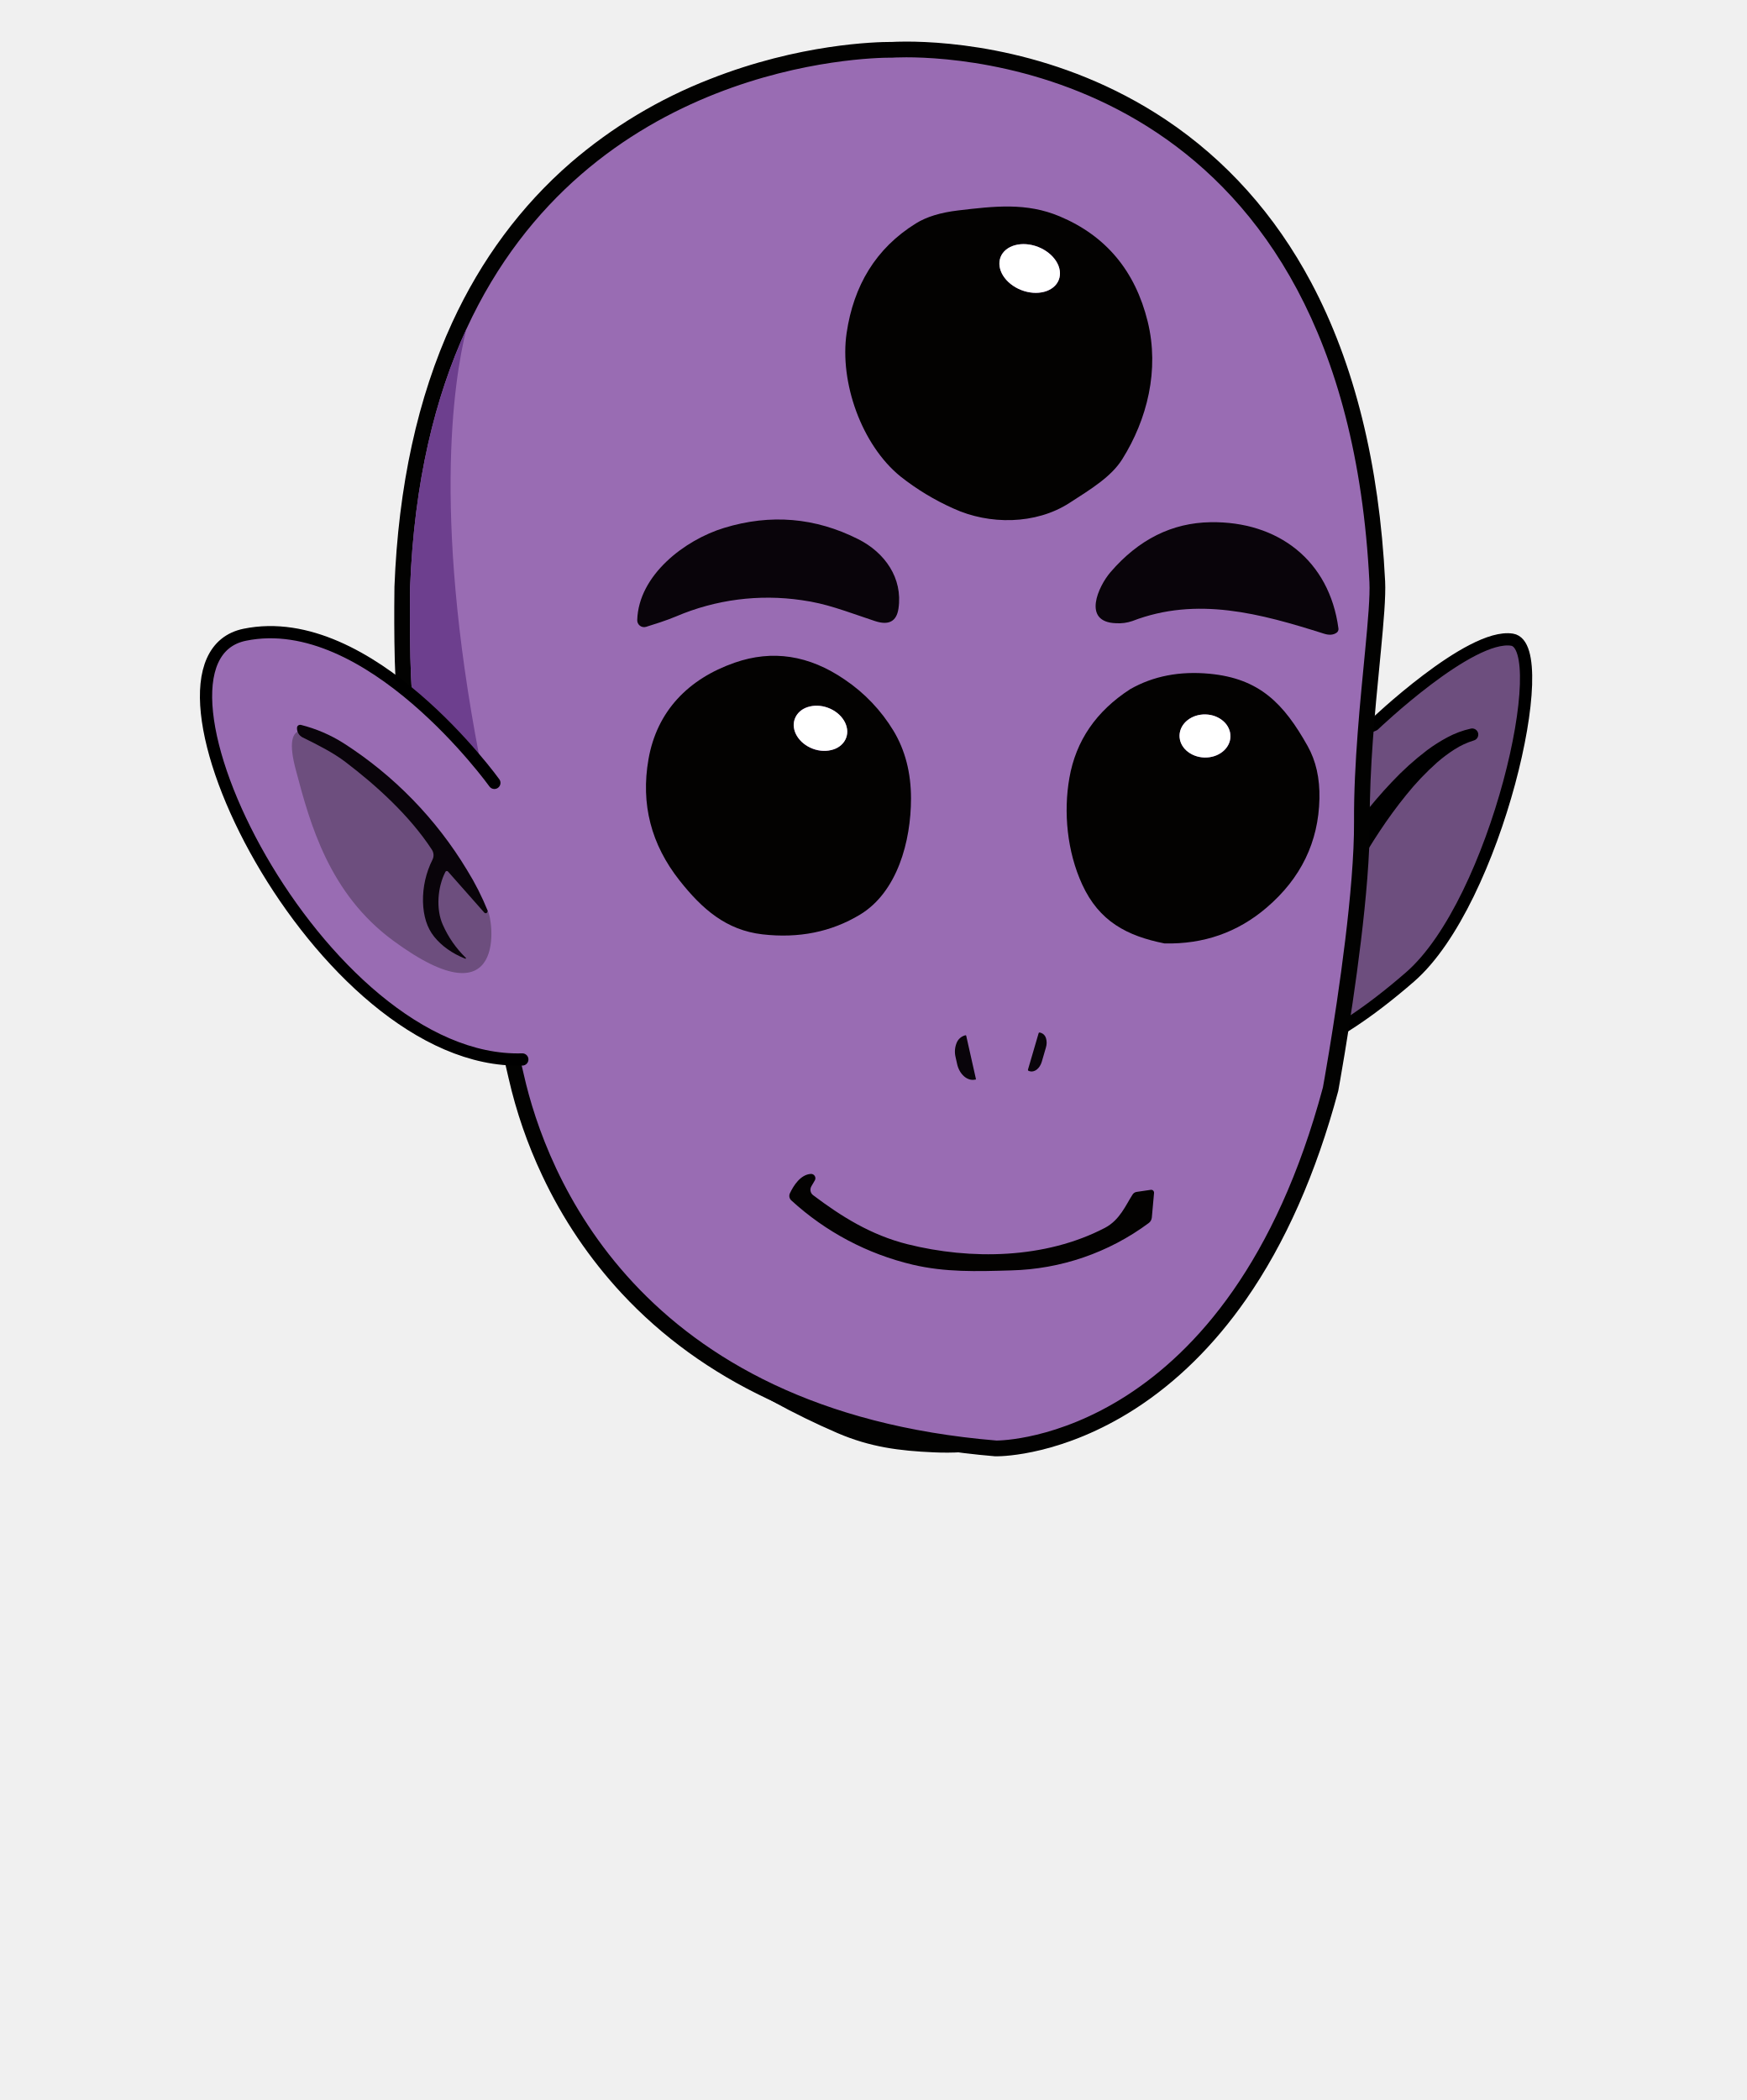
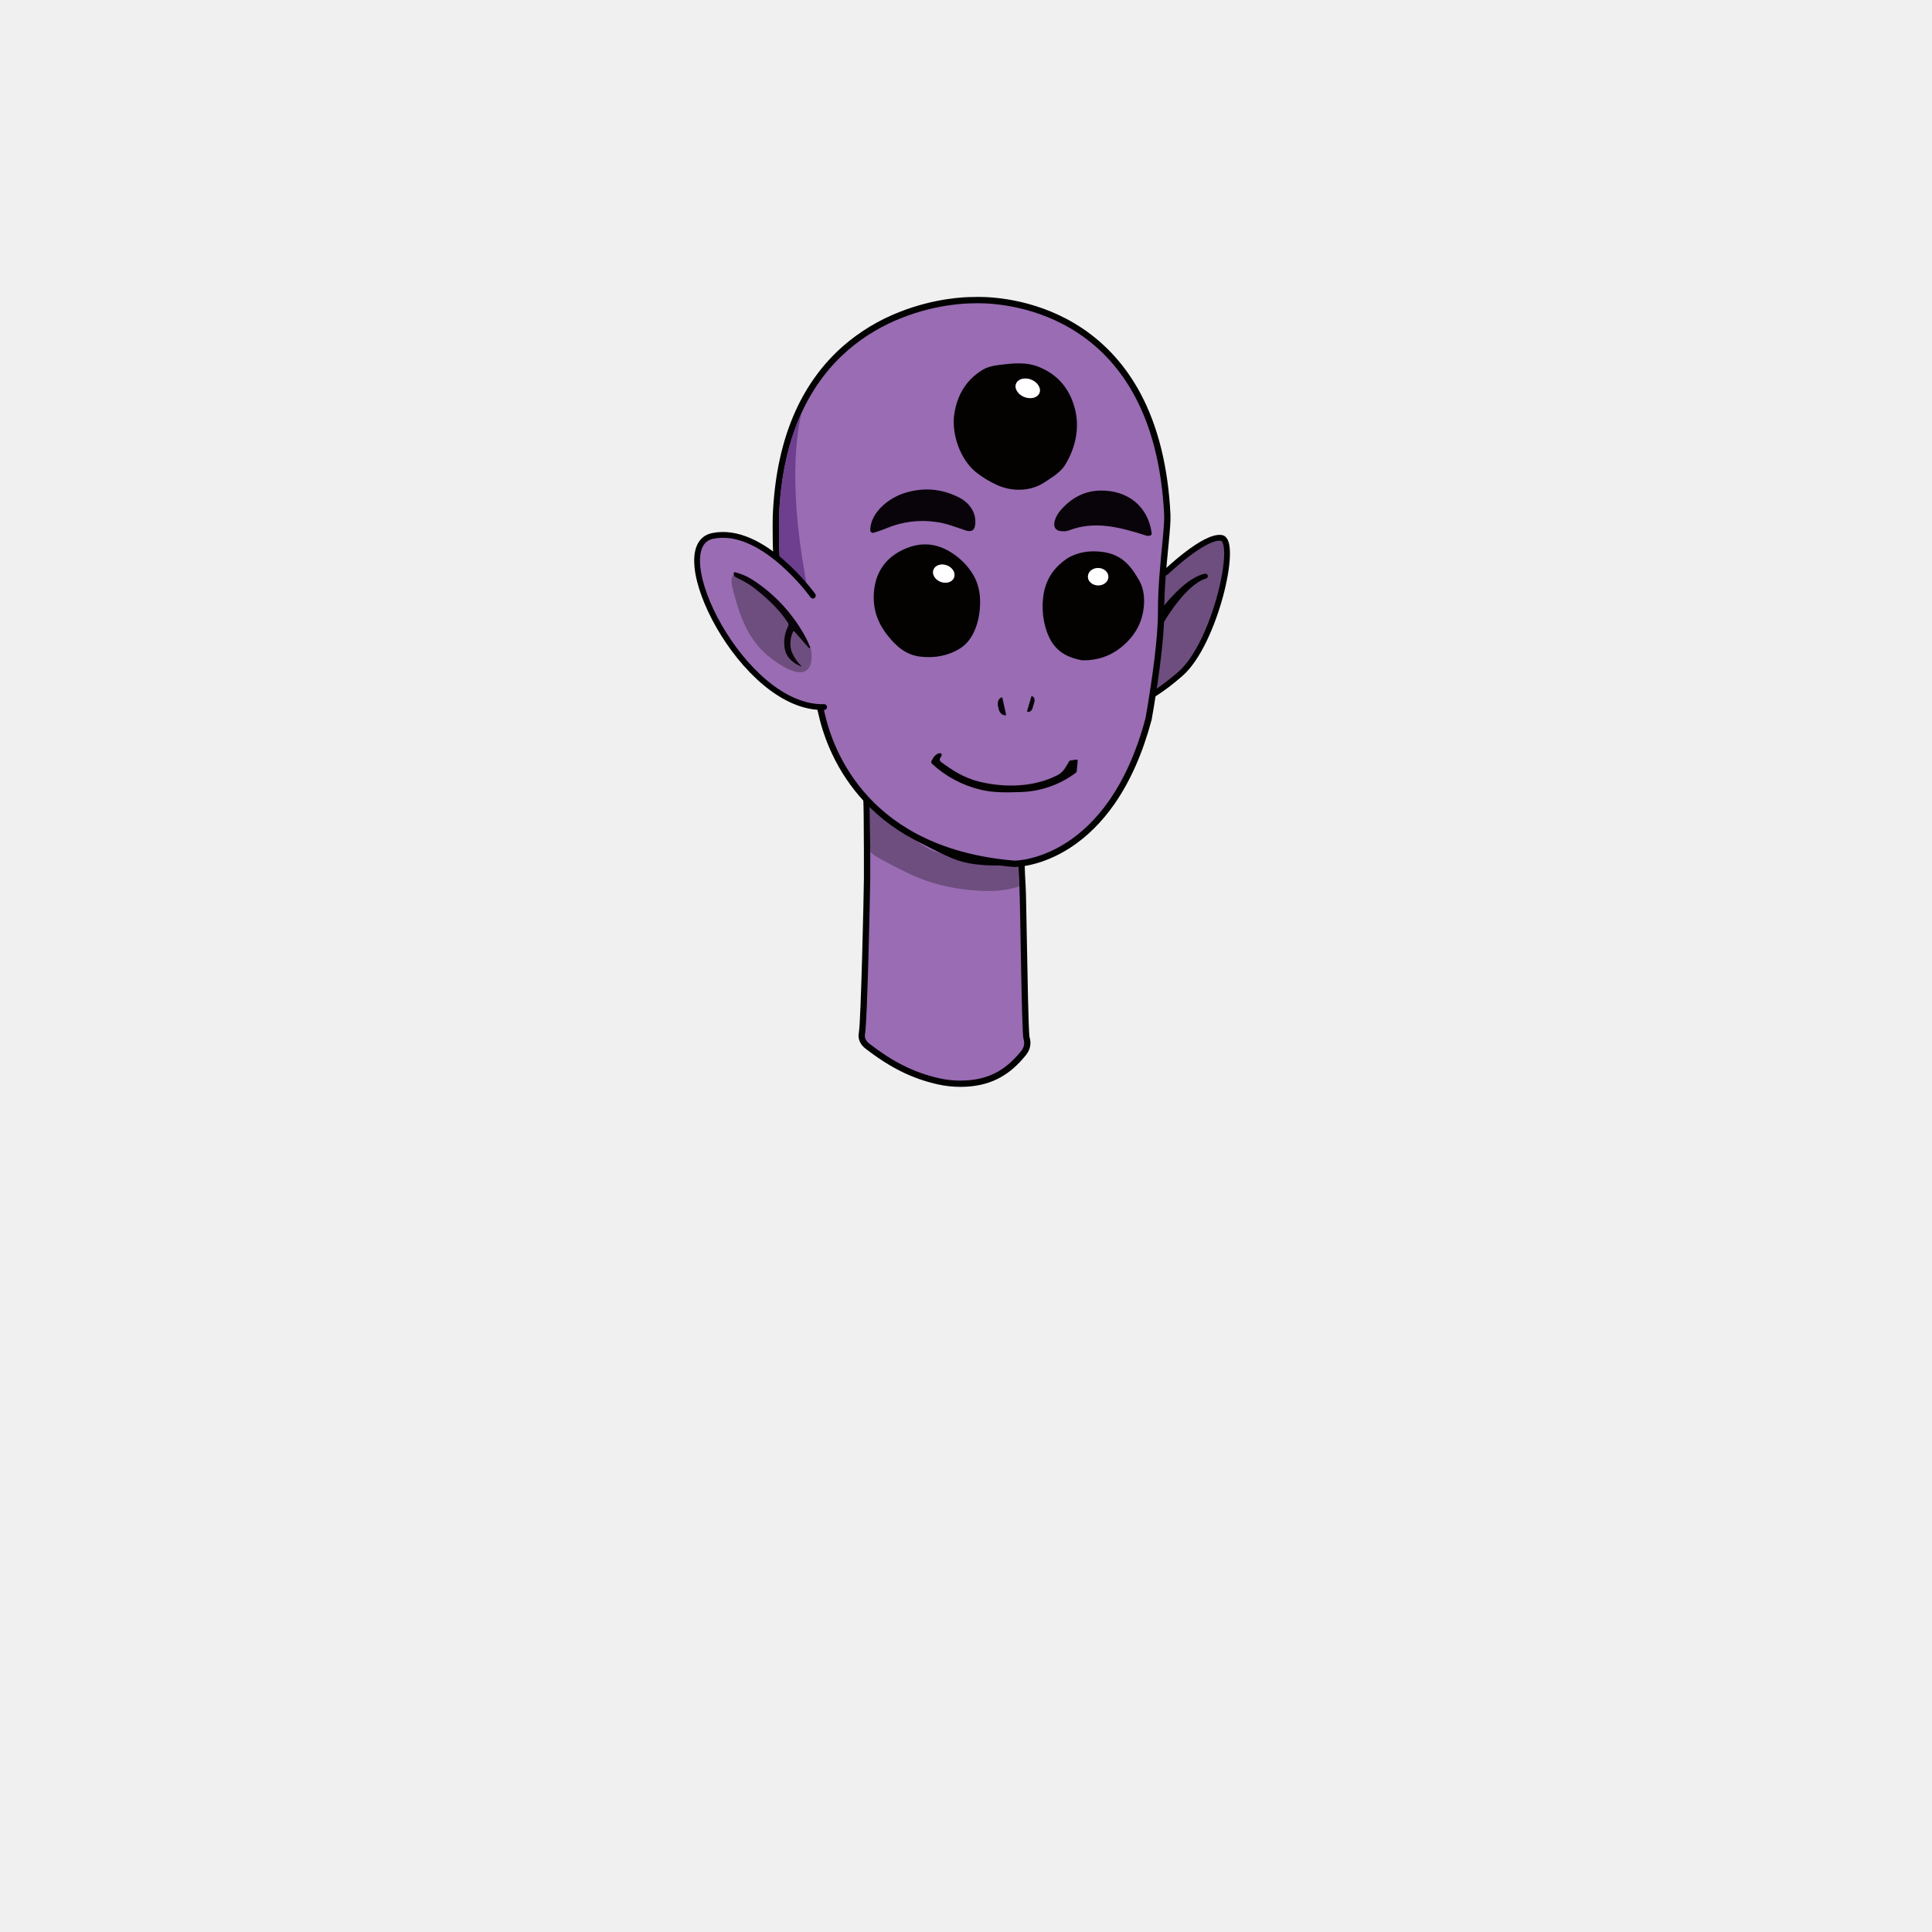
- <svg xmlns="http://www.w3.org/2000/svg" width="1000" height="1202" viewBox="0 0 1000 1202" fill="none">
-   <path d="M786.47 414.93C786.47 414.93 841.53 362.28 865.59 366.14C889.65 370 856.52 516.26 807.22 559.14C757.92 602.02 734 603 734 603C734 603 726.46 598.67 741 543.33C755.54 487.99 771.58 421.25 771.58 421.25L786.47 414.93Z" fill="#6D4E7E" stroke="black" stroke-width="7" stroke-linecap="round" stroke-linejoin="round" />
-   <path d="M763.36 490.2C764.66 488.2 765.88 486.35 767.17 484.48C768.46 482.61 769.74 480.78 771.06 478.95C773.68 475.303 776.37 471.71 779.13 468.17C784.66 461.08 790.48 454.22 796.7 447.67C802.917 441.035 809.677 434.93 816.91 429.42C820.62 426.654 824.535 424.174 828.62 422C832.81 419.75 837.288 418.084 841.93 417.05C842.826 416.836 843.771 416.984 844.559 417.462C845.347 417.94 845.914 418.71 846.138 419.604C846.362 420.498 846.224 421.444 845.754 422.237C845.285 423.03 844.521 423.606 843.63 423.84C839.746 425.031 836.045 426.75 832.63 428.95C829.114 431.193 825.771 433.697 822.63 436.44C816.247 442.125 810.35 448.333 805 455C799.59 461.65 794.52 468.64 789.75 475.83C787.37 479.423 785.06 483.06 782.82 486.74C781.7 488.58 780.6 490.43 779.52 492.29C778.46 494.13 777.37 496.05 776.43 497.81C775.979 498.716 775.351 499.523 774.583 500.182C773.814 500.84 772.921 501.338 771.957 501.646C770.993 501.953 769.976 502.064 768.969 501.971C767.961 501.878 766.982 501.584 766.089 501.106C765.197 500.628 764.41 499.975 763.775 499.187C763.14 498.399 762.669 497.492 762.392 496.518C762.114 495.545 762.034 494.526 762.157 493.521C762.281 492.517 762.605 491.547 763.11 490.67C763.16 490.53 763.26 490.36 763.36 490.2Z" fill="black" />
-   <path d="M577.55 820C574.34 820.44 595.55 818.55 594.22 821C588.43 822.62 583.87 826.5 566.56 829.43C556.025 831.171 545.336 831.798 534.67 831.3C514.88 830.45 498.08 828.3 479.34 820.23C454.187 809.377 430.12 796.164 407.46 780.77C402.559 777.432 397.86 773.806 393.39 769.91C380.79 758.95 371.037 749.97 364.13 742.97C345.42 724.04 331.26 699.24 320.13 671.97C324.3 677.83 327.53 685.49 331.36 691.49C345.389 712.934 362.541 732.163 382.25 748.54C409.74 771.03 444.39 787.13 477.57 802.97C500.34 813.85 510.14 815.03 537.76 815.97C552.21 816.5 571.49 820 577.55 820Z" fill="#020201" />
-   <path d="M570.241 829H570.051C479.841 821.52 408.901 790.66 359.211 737.3C317.481 692.48 301.381 642.19 295.501 616.2C289.801 590.99 282.841 565.61 274.231 538.6L267.651 517.9L266.291 513.62C245.031 446.7 233.611 409.79 232.351 403.92C229.501 390.58 230.211 338.36 230.251 336.15V336.04C232.431 279.1 243.411 228.78 262.881 186.48C279.181 151.06 301.631 120.8 329.601 96.48C352.874 76.468 379.387 60.568 408.001 49.46C458.611 29.46 501.841 28.46 510.001 28.46H510.811C511.581 28.41 514.371 28.25 518.811 28.25C542.921 28.25 605.391 32.53 664.811 72.16C698.811 94.84 726.331 125.63 746.611 163.66C771.001 209.61 785.111 266.55 788.421 333C788.841 341.52 787.561 356 785.961 372.7L785.271 379.85C782.671 406.72 779.441 440.16 779.611 470.36C779.821 508.53 770.741 569.53 765.301 602.49C763.231 615.08 761.741 623.19 761.721 623.27V623.45L761.671 623.63C749.241 670 731.671 709.63 709.561 741.36C691.681 766.99 670.761 787.61 647.371 802.64C606.641 828.74 572.001 829 570.491 829H570.241Z" fill="#996CB3" />
-   <path d="M518.77 32.8C562.1 32.8 769.7 47.73 783.92 333.17C784.32 341.17 783.12 355.1 781.48 372.22C778.78 400.38 774.92 437.17 775.11 470.34C775.32 508.49 766.11 569.85 760.86 601.71C758.77 614.4 757.3 622.41 757.3 622.41C703.43 823.28 573.73 824.54 570.49 824.54H570.42C364.15 807.42 312.42 670.67 299.89 615.23C293.89 588.88 286.7 562.9 278.52 537.23C275.98 529.23 273.31 520.85 270.58 512.23C255.18 463.83 238.25 410 236.75 403C233.98 390 234.75 336.23 234.75 336.23C237.07 275.65 249.12 227.17 266.97 188.38C337 36.28 496.32 33 510 33H510.93C510.93 33 513.75 32.8 518.82 32.8M518.82 23.8C514.54 23.8 511.71 23.94 510.69 24H510C501.7 24 457.71 25 406.35 45.29C377.274 56.602 350.338 72.787 326.7 93.15C298.25 117.85 275.42 148.63 258.85 184.63C239.13 227.47 228.01 278.36 225.8 335.89V336.11C225.72 341.72 225.1 391.29 228 404.89C229.29 410.89 240.74 447.95 262.05 515.01L263.38 519.2C265.65 526.34 267.87 533.33 270 539.99C278.57 566.88 285.49 592.14 291.16 617.22C295.524 636.374 301.959 654.997 310.35 672.76C321.963 697.533 337.353 720.351 355.97 740.4C378.97 765.13 406.97 785.4 439.1 800.56C476.77 818.36 520.72 829.45 569.73 833.56H570.1H570.54C574.33 833.56 608.73 832.8 649.82 806.39C673.66 791 695 770 713.22 743.88C735.66 711.71 753.42 671.62 765.99 624.74L766.08 624.39L766.15 624.04C766.15 623.96 767.66 615.8 769.74 603.17C775.2 570.07 784.32 508.78 784.11 470.29C783.94 440.29 787.11 407 789.75 380.23C789.984 377.79 790.214 375.406 790.44 373.08C792.05 356.22 793.35 341.55 792.91 332.72C789.57 265.67 775.31 208.09 750.53 161.59C729.91 122.9 701.89 91.59 667.27 68.46C606.83 28.15 543.27 23.8 518.78 23.8H518.82Z" fill="#020201" />
-   <path d="M270.581 512.28C255.181 463.83 238.251 410 236.751 403C233.981 390 234.751 336.23 234.751 336.23C237.071 275.65 249.121 227.17 266.971 188.38C259.531 218.25 246.971 299.57 277.151 446.94C289.541 507.59 284.001 521.56 270.581 512.28Z" fill="#6D3F8E" />
-   <path d="M371.22 434.58C376.04 406.98 394.11 388.51 420.58 379.3C442.147 371.78 463.12 374.993 483.5 388.94C494.859 396.585 504.415 406.614 511.5 418.33C518.167 429.41 521.5 442.32 521.5 457.06C521.5 481.47 513.69 510.62 492.28 523.54C475.86 533.44 457.243 537.193 436.43 534.8C415.74 532.4 401.97 520.37 389.07 504.05C372.683 483.35 366.733 460.193 371.22 434.58ZM454.94 411.45C454.368 413.013 454.186 414.691 454.41 416.34C454.651 418.114 455.261 419.817 456.2 421.34C457.222 422.982 458.521 424.434 460.04 425.63C461.637 426.903 463.426 427.916 465.34 428.63C469.077 430.049 473.181 430.179 477 429C478.655 428.517 480.177 427.662 481.45 426.501C482.724 425.339 483.716 423.903 484.35 422.3C484.923 420.738 485.105 419.059 484.88 417.41C484.647 415.635 484.037 413.93 483.09 412.41C482.075 410.764 480.779 409.308 479.26 408.11C477.663 406.837 475.874 405.824 473.96 405.11C470.224 403.677 466.116 403.536 462.29 404.71C460.633 405.201 459.11 406.063 457.837 407.231C456.563 408.399 455.573 409.842 454.94 411.45Z" fill="#030201" />
-   <path d="M474 405.15C465.88 402.15 457.36 404.98 455 411.45C452.64 417.92 457.28 425.58 465.4 428.57C473.52 431.56 482.04 428.74 484.4 422.27C486.76 415.8 482.08 408.14 474 405.15Z" fill="white" />
-   <path d="M666.59 540C645.13 535.71 629.21 527.4 619.5 506.26C610.82 487.37 608.72 464.83 612.17 445.26C615.89 424 627.487 407.073 646.96 394.48C660.127 386.973 675.263 384.027 692.37 385.64C721.02 388.34 734.9 402.69 748.55 427.02C753.303 435.48 755.557 445.503 755.31 457.09C754.79 481.943 744.683 502.773 724.99 519.58C708.423 533.72 688.957 540.527 666.59 540ZM675.26 420.81C675.24 422.486 675.587 424.147 676.278 425.674C676.969 427.202 677.987 428.559 679.26 429.65C682.092 432.113 685.697 433.507 689.45 433.59C691.347 433.653 693.241 433.393 695.05 432.82C696.797 432.281 698.43 431.427 699.87 430.3C701.219 429.238 702.335 427.911 703.15 426.4C703.921 424.957 704.348 423.355 704.4 421.72C704.424 420.042 704.078 418.379 703.387 416.849C702.695 415.319 701.676 413.961 700.4 412.87C697.569 410.405 693.962 409.014 690.21 408.94C688.314 408.879 686.421 409.136 684.61 409.7C682.866 410.243 681.236 411.101 679.8 412.23C678.449 413.285 677.332 414.61 676.52 416.12C675.749 417.564 675.318 419.164 675.26 420.8V420.81Z" fill="#030201" />
-   <path d="M690.21 408.929C682.21 408.679 675.48 413.989 675.21 420.799C674.94 427.609 681.35 433.319 689.39 433.579C697.43 433.839 704.13 428.519 704.34 421.709C704.55 414.899 698.26 409.179 690.21 408.929Z" fill="white" />
-   <path d="M594.55 591.4C594.571 591.321 594.609 591.247 594.66 591.183C594.712 591.119 594.777 591.067 594.85 591.03C594.924 590.998 595.004 590.981 595.085 590.981C595.166 590.981 595.246 590.998 595.32 591.03L595.95 591.2C596.625 591.438 597.232 591.835 597.721 592.357C598.21 592.879 598.567 593.511 598.76 594.2C599.288 595.921 599.288 597.76 598.76 599.48L596.37 607.71C596.11 608.606 595.726 609.461 595.23 610.25C594.771 610.981 594.197 611.633 593.53 612.18C592.941 612.651 592.26 612.992 591.53 613.18C590.876 613.361 590.184 613.361 589.53 613.18L588.9 612.98C588.823 612.96 588.751 612.922 588.69 612.87C588.624 612.819 588.569 612.754 588.53 612.68C588.492 612.609 588.468 612.531 588.46 612.45C588.445 612.371 588.445 612.29 588.46 612.21L594.55 591.4Z" fill="#09040A" />
-   <path d="M558.66 617.55C558.665 617.6 558.665 617.65 558.66 617.7C558.65 617.751 558.63 617.798 558.6 617.84L558.49 617.95H558.35H558.15C557.097 618.186 556 618.141 554.97 617.82C553.838 617.473 552.795 616.886 551.91 616.1C550.912 615.232 550.073 614.196 549.43 613.04C548.736 611.815 548.228 610.494 547.92 609.12L547 604.98C546.36 602.316 546.57 599.519 547.6 596.98C548.007 595.924 548.657 594.978 549.498 594.22C550.339 593.463 551.347 592.914 552.44 592.62L552.66 592.57C552.756 592.551 552.856 592.569 552.94 592.62C552.984 592.643 553.022 592.676 553.051 592.716C553.081 592.755 553.101 592.801 553.11 592.85L558.66 617.55Z" fill="#09040A" />
-   <path d="M660.63 682.81L659.36 696.91C659.295 697.536 659.101 698.142 658.79 698.69C658.485 699.234 658.065 699.705 657.56 700.07C634.743 716.996 607.251 726.454 578.85 727.15C558.97 727.75 541.1 728.27 522.46 723.88C496.544 717.756 472.63 705.093 453 687.1C452.439 686.598 452.057 685.928 451.909 685.191C451.761 684.454 451.856 683.688 452.18 683.01C454.27 678.56 458.32 672.25 464.18 671.93C464.621 671.902 465.061 671.999 465.45 672.21C465.843 672.413 466.171 672.721 466.4 673.1C466.633 673.476 466.761 673.909 466.77 674.353C466.779 674.796 466.668 675.234 466.45 675.62L464.45 679.04C463.98 679.867 463.82 680.835 464 681.77C464.188 682.7 464.711 683.529 465.47 684.1C481.47 696.16 498.47 706.91 519.53 712.18C555.59 721.18 598.14 720.69 632.47 702.82C641.01 698.38 644.47 689.72 648.22 683.93C648.455 683.477 648.799 683.089 649.22 682.8C649.628 682.502 650.101 682.307 650.6 682.23L658.78 681.03C659.028 680.998 659.281 681.022 659.52 681.1C659.752 681.178 659.963 681.309 660.137 681.482C660.31 681.656 660.441 681.867 660.52 682.1C660.613 682.324 660.651 682.567 660.63 682.81Z" fill="#030201" />
-   <path d="M657 184.08C663.79 211.75 656.75 240 642.4 262.89C636.06 272.94 624.59 279.89 612.18 287.89C592.87 300.36 566.24 300.46 545.85 291.08C535.008 286.262 524.814 280.1 515.51 272.74C493.25 254.74 480.51 218.81 484.64 190.64C488.64 163.56 501.26 142.17 524.32 127.87C530.32 124.13 538.346 121.66 548.4 120.46C569.48 117.97 587.55 115.85 606.54 123.81C633.026 134.923 649.846 155.013 657 184.08ZM572.81 147.15C572.174 148.812 571.974 150.609 572.23 152.37C572.508 154.297 573.19 156.143 574.23 157.79C575.402 159.621 576.876 161.241 578.59 162.58C582.257 165.462 586.691 167.201 591.34 167.58C593.506 167.759 595.687 167.57 597.79 167.02C599.68 166.538 601.446 165.658 602.97 164.44C604.363 163.329 605.439 161.871 606.088 160.211C606.738 158.552 606.938 156.751 606.67 154.99C606.394 153.065 605.712 151.221 604.67 149.58C603.498 147.745 602.024 146.122 600.31 144.78C598.494 143.341 596.471 142.184 594.31 141.35C592.15 140.496 589.875 139.97 587.56 139.79C585.394 139.603 583.212 139.789 581.11 140.34C579.219 140.827 577.454 141.71 575.93 142.93C574.532 144.043 573.444 145.496 572.77 147.15H572.81Z" fill="#030201" />
-   <path d="M594.27 141.35C585.07 137.74 575.44 140.35 572.77 147.15C570.1 153.95 575.4 162.41 584.6 166C593.8 169.59 603.42 167 606.09 160.19C608.76 153.38 603.47 145 594.27 141.35Z" fill="white" />
-   <path d="M369.85 358.79C369.254 358.972 368.623 359.01 368.009 358.9C367.396 358.791 366.817 358.537 366.32 358.16C365.828 357.78 365.43 357.291 365.16 356.73C364.891 356.166 364.761 355.545 364.78 354.92C365.53 329.24 391.91 309.03 414.57 302.14C441.117 294.04 466.704 296.204 491.33 308.63C506.43 316.24 516.91 330.82 514.33 348.33C513.23 355.744 508.71 358.117 500.77 355.45C482.77 349.45 473.25 345.51 458.9 343.52C434.562 339.944 409.71 343.155 387.08 352.8C381.4 355.2 374.42 357.37 369.85 358.79Z" fill="#09040A" />
-   <path d="M765.17 362.129C763.31 363.463 760.913 363.663 757.98 362.729C721.52 351.179 685.21 341.219 648.21 355.469C645.204 356.502 642.022 356.927 638.85 356.719C619.18 356.089 628.85 335.429 635.68 327.519C651.8 308.773 670.907 299.233 693 298.899C731.51 298.299 761 320.679 766.19 359.739C766.251 360.191 766.189 360.65 766.01 361.069C765.833 361.493 765.542 361.86 765.17 362.129Z" fill="#09040A" />
-   <path d="M283 448.1C283 448.1 211.55 348.64 140.09 363.32C68.63 378 183 609.839 299 606.419" fill="#996CB3" />
-   <path d="M279.17 521.27C282.12 525.27 291.17 587 225.09 538.42C188.44 511.47 177.54 471.7 169.43 441C152.61 379.13 230.3 455 279.17 521.27Z" fill="#6D4E7E" />
-   <path d="M279.17 521.269C279.131 521.516 279.077 521.759 279.01 521.999C278.962 522.17 278.864 522.324 278.73 522.439C278.595 522.562 278.429 522.645 278.25 522.679C278.072 522.724 277.887 522.724 277.71 522.679C277.539 522.62 277.384 522.521 277.26 522.389L256.46 498.859C256.368 498.746 256.247 498.66 256.11 498.609C255.969 498.559 255.819 498.539 255.67 498.549C255.519 498.568 255.375 498.623 255.25 498.709C255.131 498.791 255.035 498.901 254.97 499.029C250.44 507.769 249.52 520.419 253.45 529.229C256.571 536.361 261.055 542.815 266.65 548.229C266.705 548.274 266.741 548.338 266.75 548.409C266.755 548.443 266.753 548.479 266.742 548.512C266.732 548.545 266.714 548.575 266.69 548.599C266.648 548.664 266.584 548.711 266.51 548.729C266.438 548.749 266.362 548.749 266.29 548.729C258.756 545.683 252.836 541.483 248.53 536.129C244.476 531.103 242.346 524.406 242.14 516.039C241.98 507.717 243.847 499.48 247.58 492.039C248.029 491.142 248.229 490.141 248.16 489.139C248.093 488.137 247.769 487.17 247.22 486.329C234.46 466.759 215.11 449.329 197.74 436.139C190.81 430.839 181.84 426.309 173.35 422.139C172.283 421.633 171.395 420.816 170.802 419.795C170.209 418.773 169.94 417.597 170.03 416.419C170.056 416.172 170.134 415.934 170.26 415.719C170.396 415.507 170.572 415.323 170.78 415.179C170.995 415.042 171.237 414.95 171.49 414.909C171.743 414.854 172.006 414.854 172.26 414.909C180.97 417.097 189.272 420.669 196.85 425.489C225.596 443.94 249.72 468.748 267.36 497.999C271.949 505.407 275.9 513.192 279.17 521.269Z" fill="#09040A" />
-   <path d="M283 448.1C283 448.1 211.55 348.64 140.09 363.32C68.63 378 183 609.839 299 606.419" stroke="black" stroke-width="7" stroke-linecap="round" stroke-linejoin="round" />
+ <svg xmlns="http://www.w3.org/2000/svg" width="1000" height="1000" viewBox="0 0 1000 1000" fill="none">
+   <path d="M497.066 560.955C493.213 560.957 489.371 560.527 485.613 559.672C472.614 556.706 461.677 551.291 449.041 541.54C446.017 539.201 445.792 536.643 446.137 534.904C447.277 529.038 448.732 462.536 448.79 455.015C448.809 452.778 448.812 446.976 448.79 440.898C448.79 434.084 448.732 427.416 448.678 422.642C448.627 418.419 448.565 415.719 448.5 414.371L448.348 411.379L450.939 412.862C451.339 413.092 452.954 413.879 454.667 414.709C461.437 417.989 464.595 419.603 465.416 420.39C466.563 421.327 475.235 424.074 478.941 425.244C482.451 426.337 482.934 426.523 483.275 426.727C486.027 428.407 488.985 429.66 492.122 430.987C494.481 431.985 496.924 433.02 499.505 434.321C503.64 436.405 505.618 437.335 506.402 437.335C506.691 437.313 506.977 437.256 507.252 437.163C508.232 436.901 509.716 436.5 512.918 436.5C514.21 436.5 515.706 436.566 517.357 436.697C520.53 436.73 522.102 438.789 523.253 440.297C524.24 441.587 524.705 442.119 525.485 442.119C525.846 442.107 526.202 442.033 526.538 441.9L528.763 441.102L528.723 443.475C528.723 444.331 528.723 445.588 528.748 447.013C528.825 450.493 529.013 454.749 529.268 458.673C529.434 461.286 529.631 472.586 529.874 485.671C530.237 505.217 530.756 534.733 531.304 537.149C532.233 539.999 531.667 542.783 529.699 545.202C521.496 555.248 512.522 560.069 500.598 560.831C499.418 560.915 498.231 560.955 497.066 560.955Z" fill="#996CB3" />
+   <path d="M450.134 414.285C451.528 415.083 463.155 420.48 464.291 421.573C465.928 423.169 481.715 427.702 482.441 428.132C487.349 431.135 492.757 432.749 498.776 435.785C503.782 438.306 505.31 438.973 506.399 438.973C507.64 438.973 508.37 438.139 512.911 438.139C514.091 438.139 515.521 438.193 517.267 438.335H517.292C521.79 438.335 521.946 443.75 525.464 443.75C526.02 443.742 526.57 443.636 527.09 443.437C527.09 444.289 527.09 445.532 527.115 447.041C527.184 450.167 527.358 454.441 527.638 458.785C528.081 465.708 528.785 534.728 529.743 537.64C530.518 539.981 530.082 542.158 528.437 544.169C521.387 552.802 513.303 558.381 500.486 559.201C499.336 559.278 498.194 559.316 497.059 559.314C493.328 559.319 489.608 558.902 485.969 558.071C471.972 554.879 461.118 548.79 450.032 540.238C448.133 538.78 447.367 537.109 447.734 535.224C448.936 529.051 450.37 461.492 450.421 455.028C450.439 452.907 450.442 447.318 450.421 440.893C450.421 434.808 450.37 427.972 450.308 422.623C450.261 418.833 450.203 415.787 450.127 414.285M446.558 408.455L446.863 414.438C446.932 415.758 446.99 418.447 447.041 422.648C447.117 429.207 447.143 436.885 447.154 440.868C447.172 446.928 447.154 452.725 447.154 454.966C447.096 462.28 445.625 528.938 444.529 534.56C444.166 536.346 444.166 539.804 448.039 542.803C460.879 552.704 471.997 558.217 485.25 561.238C489.126 562.12 493.088 562.564 497.062 562.56C498.26 562.56 499.487 562.52 500.692 562.44C507.346 562.014 513.085 560.378 518.233 557.43C522.792 554.824 526.836 551.257 530.938 546.217C533.261 543.371 533.929 540.096 532.869 536.743C532.342 533.522 531.827 504.735 531.482 485.633C531.235 471.983 531.043 461.219 530.872 458.555C530.622 454.638 530.433 450.408 530.357 446.95C530.324 445.547 530.317 444.311 530.331 443.473L530.411 438.736L526.001 440.35C525.857 440.406 525.707 440.445 525.554 440.467C525.191 440.106 524.86 439.715 524.563 439.297C523.365 437.727 521.365 435.107 517.441 435.056C515.768 434.925 514.251 434.859 512.929 434.859C509.513 434.859 507.905 435.293 506.842 435.588L506.41 435.697C505.593 435.551 502.261 433.875 500.257 432.862C497.625 431.536 495.175 430.49 492.775 429.484C489.697 428.18 486.79 426.933 484.154 425.337C483.639 425.028 483.141 424.86 479.472 423.698C476.321 422.703 468.019 420.072 466.454 419.103C465.46 418.232 463.118 416.996 455.415 413.25C453.88 412.503 452.148 411.658 451.785 411.454L446.566 408.455H446.558Z" fill="#020201" />
+   <path d="M527.637 458.785C522.798 460.324 517.757 461.125 512.681 461.161C498.216 461.227 483.493 458.381 470.722 452.288C464.35 449.249 458.567 446.227 453.371 443.222C452.322 442.536 451.336 441.757 450.427 440.894C450.427 434.808 450.195 419.635 450.133 414.293C461.691 420.633 471.633 436.765 484.792 440.996C495.871 444.552 504.22 447.445 516.783 447.682C520.239 447.77 523.696 447.556 527.114 447.041C527.183 450.167 527.357 454.442 527.637 458.785Z" fill="#6D4E7E" />
+   <path d="M603.49 296.196C603.49 296.196 623.477 277.011 632.211 278.417C640.945 279.824 628.919 333.12 611.023 348.745C593.127 364.37 584.444 364.728 584.444 364.728C584.444 364.728 581.707 363.15 586.985 342.984C592.263 322.819 598.085 298.499 598.085 298.499L603.49 296.196Z" fill="#6D4E7E" stroke="black" stroke-width="3" stroke-linecap="round" stroke-linejoin="round" />
+   <path d="M595.101 323.624C595.573 322.895 596.016 322.221 596.485 321.539C596.953 320.858 597.417 320.191 597.897 319.524C598.848 318.196 599.824 316.886 600.826 315.596C602.833 313.013 604.946 310.513 607.204 308.126C609.461 305.708 611.915 303.484 614.54 301.476C615.887 300.468 617.308 299.564 618.791 298.772C620.312 297.952 621.937 297.345 623.622 296.968C623.948 296.89 624.291 296.944 624.577 297.119C624.863 297.293 625.069 297.573 625.15 297.899C625.231 298.225 625.181 298.57 625.011 298.859C624.84 299.148 624.563 299.358 624.24 299.443C622.83 299.877 621.486 300.503 620.247 301.305C618.97 302.122 617.757 303.034 616.617 304.034C614.299 306.106 612.159 308.368 610.217 310.797C608.253 313.22 606.413 315.767 604.681 318.387C603.817 319.697 602.979 321.022 602.165 322.363C601.759 323.033 601.36 323.708 600.968 324.385C600.583 325.056 600.187 325.755 599.846 326.397C599.682 326.727 599.454 327.021 599.175 327.261C598.896 327.501 598.572 327.683 598.222 327.795C597.872 327.907 597.503 327.947 597.137 327.913C596.772 327.879 596.416 327.772 596.092 327.598C595.768 327.424 595.483 327.186 595.252 326.899C595.022 326.612 594.851 326.281 594.75 325.926C594.649 325.572 594.62 325.2 594.665 324.834C594.71 324.468 594.827 324.115 595.011 323.795C595.029 323.744 595.065 323.682 595.101 323.624Z" fill="black" />
+   <path d="M527.65 443.8C526.485 443.961 534.184 443.272 533.702 444.165C531.6 444.755 529.945 446.169 523.661 447.237C519.837 447.871 515.957 448.1 512.085 447.918C504.901 447.608 498.803 446.825 492 443.884C482.87 439.93 474.133 435.115 465.908 429.505C464.129 428.289 462.423 426.968 460.8 425.548C456.227 421.554 452.686 418.282 450.179 415.731C443.387 408.833 438.247 399.796 434.207 389.859C435.721 391.995 436.893 394.786 438.284 396.972C443.376 404.786 449.602 411.793 456.757 417.761C466.735 425.956 479.313 431.823 491.358 437.595C499.623 441.559 503.181 441.989 513.207 442.332C518.452 442.525 525.451 443.8 527.65 443.8Z" fill="#020201" />
+   <path d="M524.998 447.08H524.929C492.183 444.355 466.432 433.11 448.394 413.666C433.246 397.334 427.402 379.008 425.268 369.538C423.198 360.351 420.672 351.103 417.547 341.261L415.158 333.718L414.664 332.158C406.947 307.773 402.801 294.323 402.344 292.184C401.31 287.323 401.567 268.295 401.582 267.489V267.449C402.373 246.701 406.359 228.365 413.426 212.951C419.343 200.044 427.493 189.018 437.646 180.155C446.094 172.863 455.718 167.069 466.105 163.022C484.476 155.734 500.169 155.369 503.131 155.369H503.425C503.705 155.351 504.717 155.293 506.329 155.293C515.081 155.293 537.758 156.853 559.327 171.293C571.669 179.558 581.659 190.778 589.02 204.635C597.874 221.379 602.996 242.128 604.197 266.342C604.35 269.446 603.885 274.723 603.305 280.808L603.054 283.413C602.11 293.205 600.938 305.39 600.999 316.395C601.076 330.303 597.78 352.531 595.805 364.542C595.054 369.13 594.513 372.085 594.505 372.114V372.18L594.487 372.245C589.975 389.142 583.597 403.583 575.571 415.145C569.081 424.484 561.487 431.998 552.996 437.475C538.211 446.986 525.637 447.08 525.089 447.08H524.998Z" fill="#996CB3" />
+   <path d="M506.314 156.951C522.043 156.951 597.401 162.392 602.563 266.404C602.708 269.319 602.273 274.395 601.677 280.634C600.697 290.895 599.296 304.301 599.365 316.388C599.441 330.289 596.098 352.648 594.192 364.258C593.434 368.882 592.9 371.801 592.9 371.801C573.345 444.997 526.264 445.456 525.088 445.456H525.063C450.187 439.217 431.409 389.387 426.86 369.185C424.682 359.583 422.072 350.116 419.103 340.762C418.181 337.847 417.212 334.793 416.221 331.652C410.631 314.016 404.485 294.4 403.94 291.85C402.935 287.112 403.214 267.519 403.214 267.519C404.057 245.444 408.431 227.778 414.91 213.644C440.331 158.219 498.164 157.024 503.13 157.024H503.468C503.468 157.024 504.491 156.951 506.332 156.951M506.332 153.672C504.778 153.672 503.751 153.723 503.381 153.745H503.13C500.117 153.745 484.149 154.109 465.505 161.503C454.951 165.625 445.173 171.523 436.592 178.943C426.265 187.943 417.978 199.159 411.963 212.277C404.804 227.888 400.768 246.432 399.966 267.395V267.475C399.937 269.52 399.712 287.583 400.764 292.538C401.232 294.725 405.389 308.229 413.124 332.665L413.607 334.192C414.431 336.794 415.237 339.341 416.01 341.768C419.121 351.566 421.633 360.771 423.691 369.91C425.275 376.889 427.611 383.675 430.657 390.148C434.873 399.175 440.459 407.49 447.217 414.796C455.566 423.807 465.73 431.193 477.394 436.718C491.068 443.204 507.022 447.245 524.812 448.742H524.947H525.106C526.482 448.742 538.969 448.466 553.885 438.842C562.539 433.234 570.285 425.582 576.899 416.064C585.045 404.341 591.492 389.733 596.055 372.65L596.087 372.522L596.113 372.395C596.113 372.366 596.661 369.392 597.416 364.79C599.398 352.729 602.708 330.395 602.632 316.37C602.57 305.438 603.721 293.307 604.679 283.552C604.764 282.663 604.848 281.795 604.93 280.947C605.514 274.803 605.986 269.458 605.827 266.24C604.614 241.808 599.438 220.826 590.443 203.882C582.958 189.783 572.786 178.374 560.219 169.946C538.28 155.257 515.207 153.672 506.317 153.672H506.332Z" fill="#020201" />
+   <path d="M416.222 331.671C410.631 314.017 404.486 294.401 403.941 291.85C402.936 287.113 403.215 267.52 403.215 267.52C404.058 245.445 408.432 227.779 414.911 213.645C412.211 224.529 407.651 254.161 418.607 307.862C423.104 329.962 421.093 335.053 416.222 331.671Z" fill="#6D3F8E" />
+   <path d="M452.756 303.357C454.505 293.3 461.065 286.569 470.673 283.213C478.502 280.473 486.115 281.644 493.513 286.726C497.637 289.512 501.105 293.166 503.677 297.436C506.097 301.473 507.307 306.177 507.307 311.549C507.307 320.443 504.472 331.065 496.7 335.773C490.74 339.381 483.982 340.749 476.427 339.876C468.916 339.002 463.918 334.618 459.235 328.671C453.287 321.128 451.127 312.69 452.756 303.357ZM483.146 294.929C482.938 295.498 482.872 296.11 482.954 296.71C483.041 297.357 483.262 297.977 483.603 298.532C483.974 299.131 484.446 299.66 484.997 300.096C485.577 300.56 486.226 300.929 486.921 301.189C488.278 301.706 489.767 301.753 491.154 301.324C491.754 301.147 492.307 300.836 492.769 300.413C493.232 299.99 493.592 299.466 493.822 298.882C494.03 298.313 494.096 297.701 494.014 297.1C493.93 296.453 493.708 295.832 493.364 295.278C492.996 294.678 492.525 294.148 491.974 293.711C491.394 293.247 490.745 292.879 490.05 292.618C488.694 292.096 487.203 292.045 485.814 292.473C485.213 292.651 484.66 292.966 484.197 293.391C483.735 293.817 483.376 294.343 483.146 294.929Z" fill="#030201" />
+   <path d="M490.062 292.632C487.114 291.539 484.021 292.57 483.165 294.928C482.308 297.285 483.992 300.076 486.94 301.166C489.887 302.256 492.98 301.228 493.837 298.87C494.693 296.513 492.995 293.721 490.062 292.632Z" fill="white" />
+   <path d="M559.972 341.771C552.182 340.208 546.403 337.179 542.878 329.476C539.728 322.593 538.965 314.379 540.218 307.248C541.568 299.501 545.778 293.333 552.846 288.744C557.626 286.009 563.121 284.935 569.33 285.523C579.73 286.507 584.769 291.736 589.724 300.602C591.449 303.685 592.267 307.337 592.177 311.559C591.989 320.615 588.32 328.206 581.171 334.33C575.158 339.482 568.091 341.963 559.972 341.771ZM563.119 298.339C563.112 298.95 563.238 299.555 563.489 300.111C563.74 300.668 564.109 301.162 564.571 301.56C565.599 302.458 566.908 302.966 568.27 302.996C568.959 303.019 569.646 302.924 570.303 302.715C570.937 302.519 571.53 302.208 572.053 301.797C572.542 301.41 572.948 300.926 573.243 300.376C573.523 299.85 573.678 299.266 573.697 298.67C573.706 298.059 573.58 297.453 573.329 296.896C573.078 296.338 572.708 295.843 572.245 295.446C571.218 294.548 569.908 294.041 568.546 294.014C567.858 293.991 567.171 294.085 566.513 294.29C565.88 294.488 565.289 294.801 564.767 295.212C564.277 295.597 563.871 296.08 563.577 296.63C563.297 297.156 563.14 297.739 563.119 298.335V298.339Z" fill="#030201" />
+   <path d="M568.546 294.011C565.642 293.92 563.199 295.855 563.101 298.336C563.003 300.818 565.329 302.898 568.248 302.993C571.167 303.088 573.599 301.149 573.675 298.668C573.751 296.186 571.468 294.102 568.546 294.011Z" fill="white" />
+   <path d="M533.824 360.5C533.832 360.471 533.845 360.444 533.864 360.421C533.883 360.398 533.906 360.379 533.933 360.365C533.96 360.354 533.989 360.348 534.018 360.348C534.048 360.348 534.077 360.354 534.104 360.365L534.332 360.427C534.577 360.514 534.798 360.659 534.975 360.849C535.153 361.039 535.282 361.27 535.352 361.521C535.544 362.147 535.544 362.818 535.352 363.445L534.485 366.444C534.39 366.77 534.251 367.081 534.071 367.369C533.904 367.635 533.696 367.873 533.454 368.072C533.24 368.244 532.993 368.368 532.728 368.437C532.49 368.503 532.239 368.503 532.002 368.437L531.773 368.364C531.745 368.356 531.719 368.343 531.697 368.324C531.673 368.305 531.653 368.282 531.639 368.255C531.625 368.229 531.616 368.2 531.613 368.171C531.608 368.142 531.608 368.112 531.613 368.083L533.824 360.5Z" fill="#09040A" />
+   <path d="M520.794 370.031C520.796 370.049 520.796 370.068 520.794 370.086C520.791 370.104 520.783 370.122 520.772 370.137L520.732 370.177H520.682H520.609C520.227 370.263 519.829 370.246 519.455 370.129C519.044 370.003 518.665 369.789 518.344 369.503C517.982 369.186 517.677 368.809 517.444 368.388C517.192 367.941 517.007 367.46 516.895 366.959L516.562 365.451C516.329 364.48 516.405 363.461 516.779 362.535C516.927 362.151 517.163 361.806 517.468 361.53C517.774 361.254 518.139 361.054 518.536 360.947L518.616 360.929C518.651 360.922 518.687 360.928 518.718 360.947C518.734 360.955 518.747 360.967 518.758 360.982C518.769 360.996 518.776 361.013 518.779 361.031L520.794 370.031Z" fill="#09040A" />
+   <path d="M557.81 393.81L557.349 398.948C557.325 399.176 557.255 399.397 557.142 399.597C557.031 399.795 556.879 399.967 556.695 400.099C548.413 406.267 538.433 409.714 528.124 409.967C520.907 410.186 514.42 410.375 507.654 408.776C498.247 406.544 489.566 401.93 482.44 395.373C482.237 395.191 482.098 394.947 482.044 394.678C481.991 394.409 482.025 394.13 482.142 393.883C482.901 392.261 484.371 389.962 486.498 389.845C486.659 389.835 486.818 389.871 486.959 389.948C487.102 390.021 487.221 390.134 487.304 390.272C487.389 390.409 487.436 390.567 487.439 390.728C487.442 390.89 487.402 391.049 487.322 391.19L486.596 392.436C486.426 392.738 486.368 393.091 486.433 393.431C486.502 393.77 486.691 394.072 486.967 394.28C492.775 398.675 498.946 402.592 506.591 404.512C519.68 407.792 535.126 407.613 547.588 401.102C550.688 399.484 551.944 396.328 553.305 394.218C553.391 394.053 553.515 393.912 553.668 393.806C553.816 393.698 553.988 393.627 554.169 393.599L557.138 393.161C557.229 393.15 557.32 393.159 557.407 393.187C557.491 393.215 557.568 393.263 557.631 393.326C557.694 393.39 557.741 393.467 557.77 393.551C557.804 393.633 557.817 393.722 557.81 393.81Z" fill="#030201" />
+   <path d="M556.492 212.076C558.956 222.158 556.401 232.452 551.192 240.793C548.89 244.456 544.727 246.988 540.222 249.903C533.212 254.447 523.546 254.484 516.144 251.066C512.208 249.31 508.508 247.065 505.131 244.383C497.05 237.824 492.426 224.731 493.925 214.466C495.377 204.598 499.958 196.804 508.329 191.593C510.507 190.23 513.42 189.33 517.07 188.893C524.722 187.986 531.281 187.213 538.175 190.114C547.789 194.163 553.895 201.484 556.492 212.076ZM525.931 198.619C525.7 199.224 525.627 199.879 525.72 200.521C525.821 201.223 526.069 201.896 526.446 202.496C526.872 203.163 527.407 203.753 528.029 204.241C529.36 205.292 530.97 205.925 532.657 206.063C533.443 206.129 534.235 206.06 534.998 205.859C535.685 205.684 536.326 205.363 536.879 204.919C537.384 204.514 537.775 203.983 538.011 203.378C538.247 202.774 538.319 202.117 538.222 201.475C538.122 200.774 537.874 200.102 537.496 199.504C537.07 198.836 536.535 198.244 535.913 197.755C535.254 197.231 534.52 196.809 533.735 196.505C532.951 196.194 532.125 196.003 531.285 195.937C530.499 195.869 529.707 195.936 528.943 196.137C528.257 196.315 527.616 196.636 527.063 197.081C526.556 197.486 526.161 198.016 525.916 198.619H525.931Z" fill="#030201" />
+   <path d="M533.72 196.506C530.38 195.191 526.884 196.142 525.915 198.62C524.946 201.098 526.87 204.18 530.209 205.488C533.549 206.797 537.041 205.853 538.01 203.371C538.979 200.89 537.059 197.836 533.72 196.506Z" fill="white" />
+   <path d="M452.255 275.74C452.039 275.806 451.81 275.819 451.587 275.78C451.364 275.74 451.154 275.647 450.974 275.51C450.795 275.372 450.651 275.193 450.553 274.989C450.455 274.783 450.408 274.557 450.415 274.329C450.687 264.972 460.263 257.607 468.489 255.097C478.125 252.145 487.413 252.933 496.352 257.462C501.834 260.235 505.638 265.547 504.701 271.928C504.302 274.629 502.661 275.494 499.779 274.522C493.245 272.336 489.789 270.9 484.58 270.175C475.746 268.872 466.724 270.042 458.51 273.557C456.448 274.431 453.914 275.222 452.255 275.74Z" fill="#09040A" />
+   <path d="M595.757 276.957C595.081 277.443 594.211 277.516 593.147 277.176C579.912 272.967 566.731 269.337 553.3 274.53C552.209 274.906 551.054 275.061 549.902 274.986C542.762 274.756 546.272 267.228 548.752 264.345C554.603 257.514 561.539 254.038 569.559 253.916C583.538 253.698 594.243 261.853 596.127 276.086C596.149 276.251 596.126 276.418 596.062 276.571C595.997 276.725 595.892 276.859 595.757 276.957Z" fill="#09040A" />
+   <path d="M420.73 308.284C420.73 308.284 394.794 272.041 368.854 277.39C342.914 282.74 384.43 367.22 426.538 365.974" fill="#996CB3" />
+   <path d="M419.342 334.947C420.412 336.405 423.698 358.899 399.71 341.197C386.407 331.376 382.45 316.885 379.506 305.698C373.4 283.153 401.602 310.799 419.342 334.947Z" fill="#6D4E7E" />
+   <path d="M419.339 334.948C419.325 335.037 419.305 335.126 419.281 335.214C419.263 335.276 419.228 335.332 419.179 335.374C419.13 335.418 419.07 335.449 419.005 335.461C418.941 335.478 418.873 335.478 418.809 335.461C418.747 335.44 418.691 335.404 418.645 335.356L411.095 326.782C411.062 326.74 411.018 326.709 410.968 326.69C410.917 326.672 410.862 326.665 410.808 326.669C410.754 326.675 410.701 326.695 410.656 326.727C410.613 326.757 410.578 326.797 410.554 326.844C408.91 330.028 408.576 334.638 410.002 337.848C411.136 340.447 412.763 342.799 414.794 344.772C414.814 344.788 414.827 344.811 414.83 344.837C414.832 344.85 414.831 344.862 414.828 344.874C414.824 344.886 414.817 344.897 414.809 344.906C414.794 344.93 414.77 344.947 414.743 344.954C414.717 344.961 414.689 344.961 414.663 344.954C411.929 343.844 409.78 342.313 408.216 340.362C406.745 338.531 405.972 336.091 405.897 333.042C405.839 330.009 406.517 327.008 407.872 324.296C408.035 323.969 408.107 323.604 408.082 323.24C408.058 322.875 407.94 322.522 407.741 322.216C403.109 315.085 396.085 308.733 389.78 303.927C387.264 301.996 384.008 300.345 380.926 298.825C380.539 298.641 380.216 298.343 380.001 297.971C379.786 297.599 379.688 297.17 379.721 296.741C379.73 296.651 379.759 296.564 379.804 296.486C379.854 296.408 379.918 296.342 379.993 296.289C380.072 296.239 380.159 296.206 380.251 296.191C380.343 296.171 380.438 296.171 380.53 296.191C383.692 296.988 386.706 298.29 389.457 300.046C399.892 306.769 408.649 315.809 415.052 326.468C416.718 329.168 418.152 332.004 419.339 334.948Z" fill="#09040A" />
+   <path d="M420.73 308.284C420.73 308.284 394.794 272.041 368.854 277.39C342.914 282.74 384.43 367.22 426.538 365.974" stroke="black" stroke-width="3" stroke-linecap="round" stroke-linejoin="round" />
</svg>
